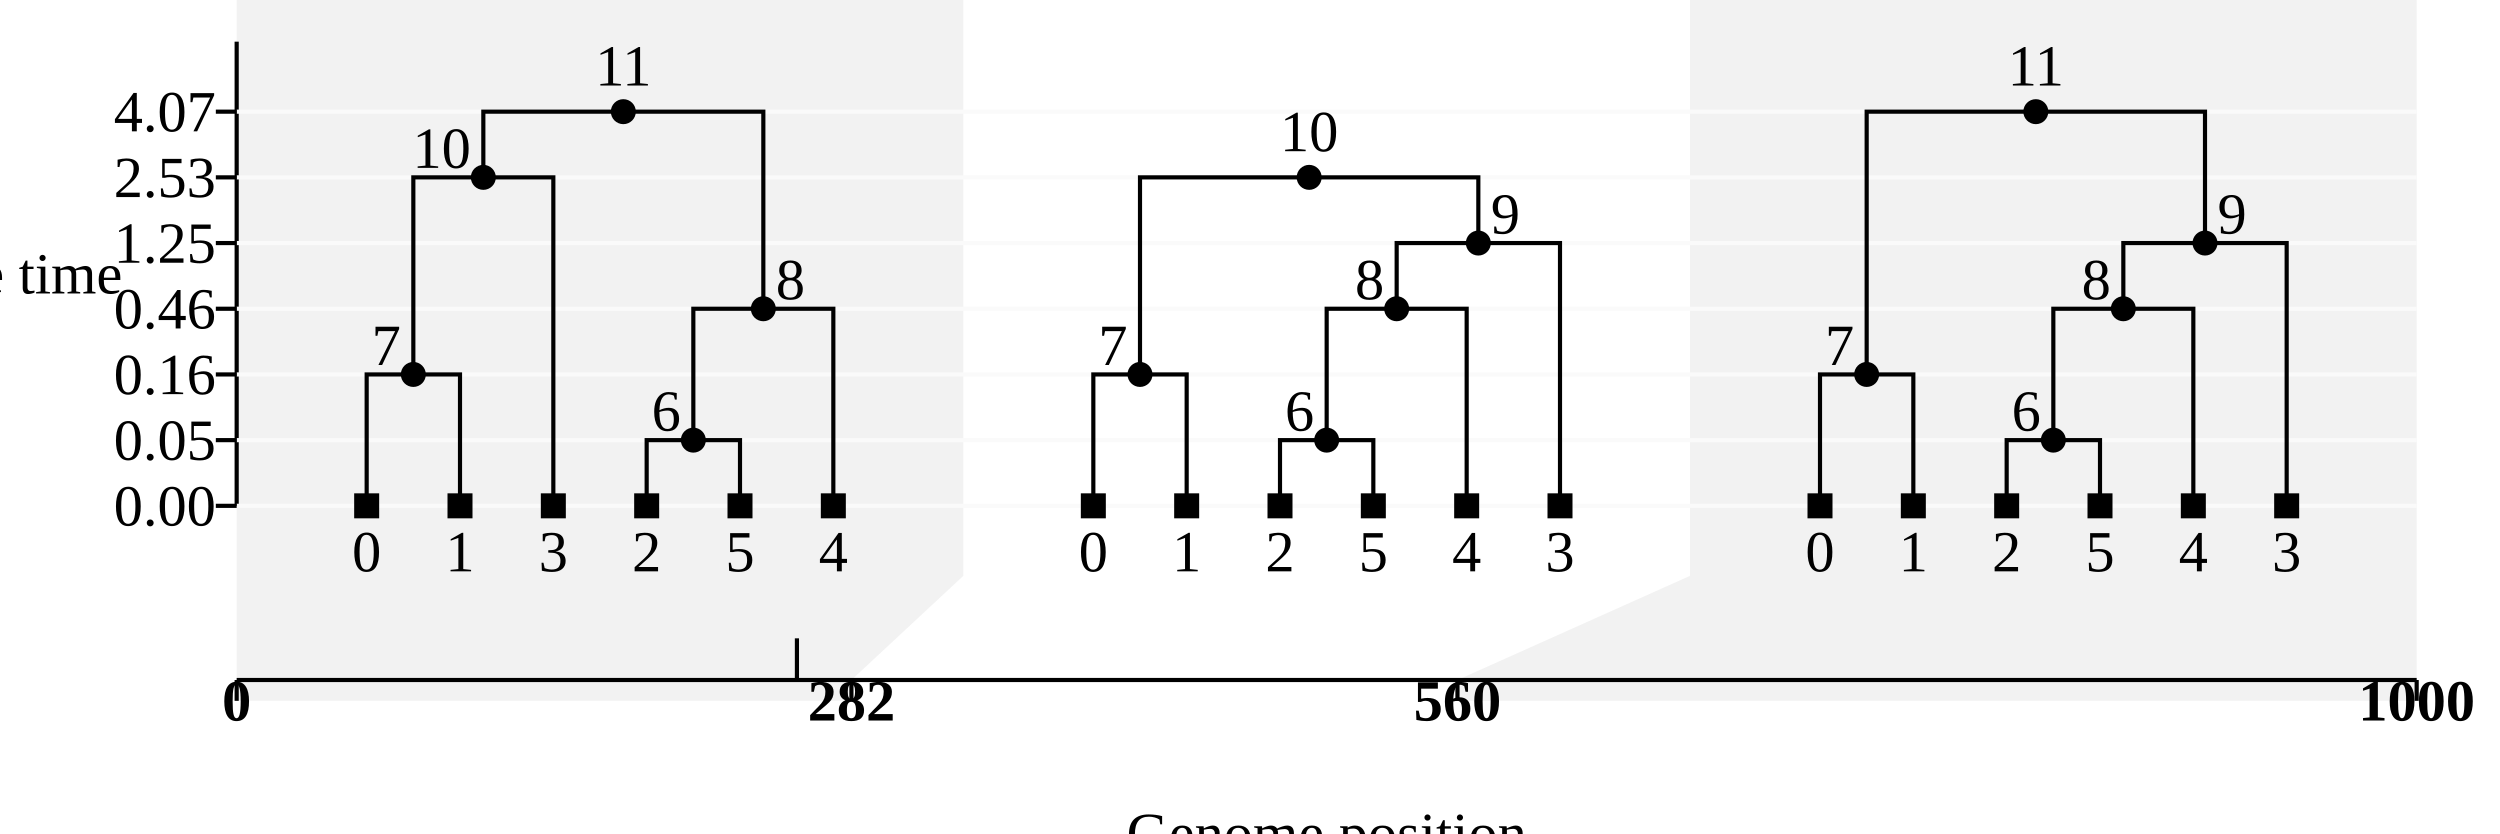
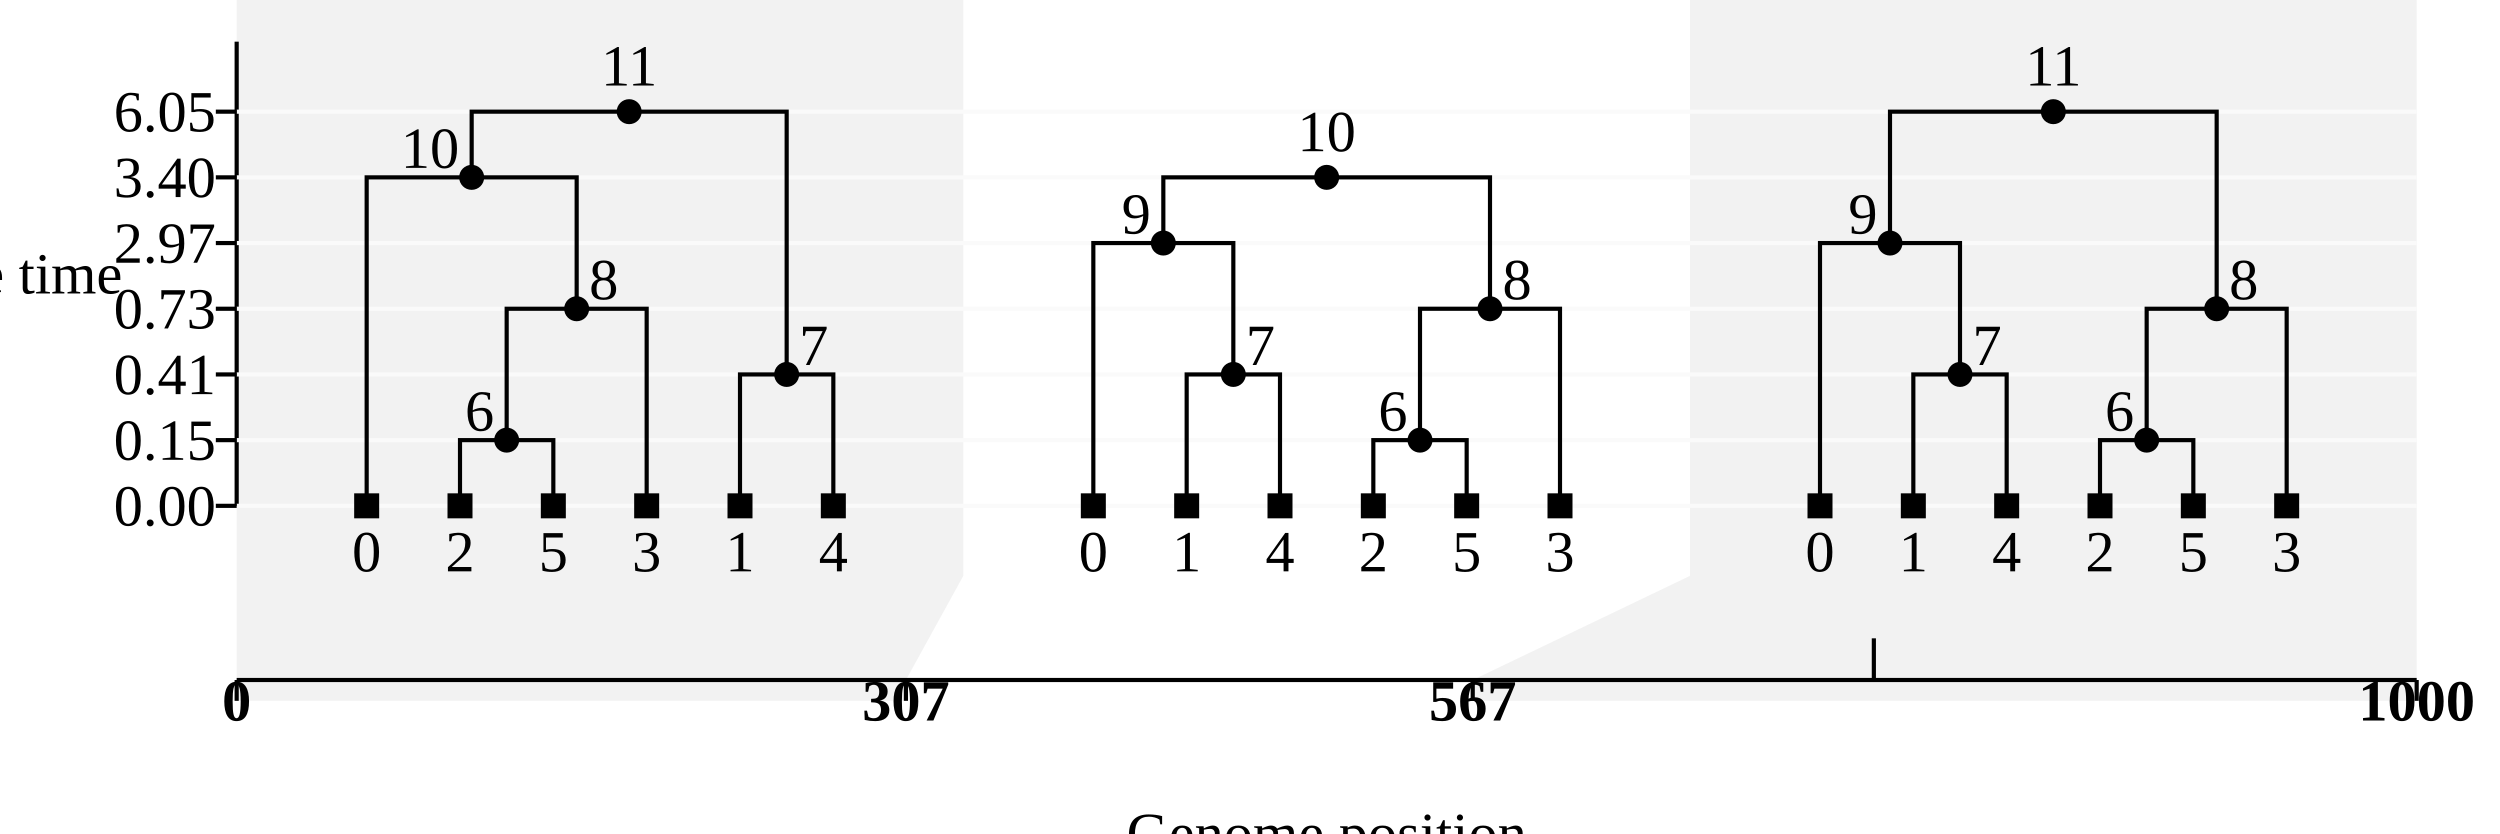
<svg xmlns="http://www.w3.org/2000/svg" baseProfile="full" height="200" version="1.1" width="600">
  <defs>
    <style type="text/css">.background path {fill: #808080; fill-opacity:0}.background path:nth-child(odd) {fill-opacity:.1}.axes {font-size: 14px}.x-axis .tick .lab {font-weight: bold}.axes, .tree {font-size: 14px; text-anchor:middle}.y-axis line.grid {stroke: #FAFAFA}.y-axis &gt; .lab text {transform: translateX(0.8em) rotate(-90deg)}.x-axis .tick g {transform: translateY(0.9em)}.x-axis &gt; .lab text {transform: translateY(-0.8em)}.axes line, .edge {stroke:black; fill:none}.node &gt; .sym {fill: black; stroke: none}.site &gt; .sym {stroke: black}.mut text {fill: red; font-style: italic}.mut.extra text {fill: hotpink}.mut line {fill: none; stroke: none}.mut .sym {fill: none; stroke: red}.mut.extra .sym {stroke: hotpink}.node .mut .sym {stroke-width: 1.5px}.tree text, .tree-sequence text {dominant-baseline: central}.plotbox .lab.lft {text-anchor: end}.plotbox .lab.rgt {text-anchor: start}.mut {display: none}</style>
  </defs>
  <g class="tree-sequence">
    <g class="background">
-       <path d="M56.8,0 l174.4,0 l0,138.2 l-26.858,25 l0,5 l-147.542,0 l0,-5 l0,-25 l0,-138.2z" />
-       <path d="M231.2,0 l174.4,0 l0,138.2 l-55.808,25 l0,5 l-145.45,0 l0,-5 l26.858,-25 l0,-138.2z" />
-       <path d="M405.6,0 l174.4,0 l0,138.2 l0,25 l0,5 l-230.208,0 l0,-5 l55.808,-25 l0,-138.2z" />
+       <path d="M56.8,0 l174.4,0 l0,138.2 l-13.778,25 l0,5 l-160.622,0 l0,-5 l0,-25 l0,-138.2z" />
+       <path d="M231.2,0 l174.4,0 l0,138.2 l-52.146,25 l0,5 l-136.032,0 l0,-5 l13.778,-25 l0,-138.2z" />
+       <path d="M405.6,0 l174.4,0 l0,138.2 l0,25 l0,5 l-226.546,0 l0,-5 l52.146,-25 l0,-138.2z" />
    </g>
    <g class="axes">
      <g class="x-axis">
        <g class="lab" transform="translate(318.4,200)">
          <text text-anchor="middle">Genome position</text>
        </g>
        <line x1="56.8" x2="580" y1="163.2" y2="163.2" />
        <g class="tick" transform="translate(56.8 163.2)">
          <line x1="0" x2="0" y1="0" y2="5" />
          <g class="lab" transform="translate(0,5)">
            <text>0</text>
          </g>
        </g>
-         <g class="tick" transform="translate(204.342 163.2)">
-           <line x1="0" x2="0" y1="0" y2="5" />
-           <g class="lab" transform="translate(0,5)">
-             <text>282</text>
-           </g>
-         </g>
-         <g class="tick" transform="translate(349.792 163.2)">
-           <line x1="0" x2="0" y1="0" y2="5" />
-           <g class="lab" transform="translate(0,5)">
-             <text>560</text>
+         <g class="tick" transform="translate(217.422 163.2)">
+           <line x1="0" x2="0" y1="0" y2="5" />
+           <g class="lab" transform="translate(0,5)">
+             <text>307</text>
+           </g>
+         </g>
+         <g class="tick" transform="translate(353.454 163.2)">
+           <line x1="0" x2="0" y1="0" y2="5" />
+           <g class="lab" transform="translate(0,5)">
+             <text>567</text>
          </g>
        </g>
        <g class="tick" transform="translate(580 163.2)">
          <line x1="0" x2="0" y1="0" y2="5" />
          <g class="lab" transform="translate(0,5)">
            <text>1000</text>
          </g>
        </g>
-         <g class="site s0" transform="translate(191.262 163.2)">
+         <g class="site s0" transform="translate(449.723 163.2)">
          <line class="sym" x1="0" x2="0" y1="0" y2="-10" />
          <g class="mut m0">
            <polyline class="sym" points="2.5,-6.5 0,-1.5 -2.5,-6.5" />
          </g>
        </g>
      </g>
      <g class="y-axis">
        <g class="lab" transform="translate(0,65.7)">
          <text text-anchor="middle">Node time</text>
        </g>
        <line x1="56.8" x2="56.8" y1="121.4" y2="10" />
        <g class="tick" transform="translate(56.8 121.4)">
          <line class="grid" x1="0" x2="523.2" y1="0" y2="0" />
          <line x1="0" x2="-5" y1="0" y2="0" />
          <g class="lab" transform="translate(-5,0)">
            <text text-anchor="end">0.00</text>
          </g>
        </g>
        <g class="tick" transform="translate(56.8 105.633)">
          <line class="grid" x1="0" x2="523.2" y1="0" y2="0" />
          <line x1="0" x2="-5" y1="0" y2="0" />
          <g class="lab" transform="translate(-5,0)">
-             <text text-anchor="end">0.05</text>
+             <text text-anchor="end">0.15</text>
          </g>
        </g>
        <g class="tick" transform="translate(56.8 89.8667)">
          <line class="grid" x1="0" x2="523.2" y1="0" y2="0" />
          <line x1="0" x2="-5" y1="0" y2="0" />
          <g class="lab" transform="translate(-5,0)">
-             <text text-anchor="end">0.16</text>
+             <text text-anchor="end">0.41</text>
          </g>
        </g>
        <g class="tick" transform="translate(56.8 74.1)">
          <line class="grid" x1="0" x2="523.2" y1="0" y2="0" />
          <line x1="0" x2="-5" y1="0" y2="0" />
          <g class="lab" transform="translate(-5,0)">
-             <text text-anchor="end">0.46</text>
+             <text text-anchor="end">0.73</text>
          </g>
        </g>
        <g class="tick" transform="translate(56.8 58.3333)">
          <line class="grid" x1="0" x2="523.2" y1="0" y2="0" />
          <line x1="0" x2="-5" y1="0" y2="0" />
          <g class="lab" transform="translate(-5,0)">
-             <text text-anchor="end">1.25</text>
+             <text text-anchor="end">2.97</text>
          </g>
        </g>
        <g class="tick" transform="translate(56.8 42.5667)">
          <line class="grid" x1="0" x2="523.2" y1="0" y2="0" />
          <line x1="0" x2="-5" y1="0" y2="0" />
          <g class="lab" transform="translate(-5,0)">
-             <text text-anchor="end">2.53</text>
+             <text text-anchor="end">3.40</text>
          </g>
        </g>
        <g class="tick" transform="translate(56.8 26.8)">
          <line class="grid" x1="0" x2="523.2" y1="0" y2="0" />
          <line x1="0" x2="-5" y1="0" y2="0" />
          <g class="lab" transform="translate(-5,0)">
-             <text text-anchor="end">4.07</text>
+             <text text-anchor="end">6.05</text>
          </g>
        </g>
      </g>
    </g>
    <g class="plotbox trees">
      <g class="tree t0" transform="translate(56.8 0)">
        <g class="plotbox">
-           <g class="node n11 p0 root" transform="translate(92.8 26.8)">
-             <g class="a11 m0 node n8 p0 s0" transform="translate(33.6 47.3)">
-               <g class="a8 i2 leaf node n4 p0 sample" transform="translate(16.8 47.3)">
-                 <path class="edge" d="M 0 0 V -47.3 H -16.8" />
+           <g class="node n11 p0 root" transform="translate(94.2 26.8)">
+             <g class="a11 node n7 p0" transform="translate(37.8 63.0667)">
+               <g class="a7 i0 leaf node n1 p0 sample" transform="translate(-11.2 31.5333)">
+                 <path class="edge" d="M 0 0 V -31.533 H 11.2" />
+                 <rect class="sym" height="6" width="6" x="-3" y="-3" />
+                 <text class="lab" transform="translate(0 11)">1</text>
+               </g>
+               <g class="a7 i2 leaf node n4 p0 sample" transform="translate(11.2 31.5333)">
+                 <path class="edge" d="M 0 0 V -31.533 H -11.2" />
                <rect class="sym" height="6" width="6" x="-3" y="-3" />
                <text class="lab" transform="translate(0 11)">4</text>
              </g>
-               <g class="a8 node n6 p0" transform="translate(-16.8 31.5333)">
-                 <g class="a6 i1 leaf node n2 p0 sample" transform="translate(-11.2 15.7667)">
-                   <path class="edge" d="M 0 0 V -15.767 H 11.2" />
-                   <rect class="sym" height="6" width="6" x="-3" y="-3" />
-                   <text class="lab" transform="translate(0 11)">2</text>
-                 </g>
-                 <g class="a6 i2 leaf node n5 p0 sample" transform="translate(11.2 15.7667)">
-                   <path class="edge" d="M 0 0 V -15.767 H -11.2" />
-                   <rect class="sym" height="6" width="6" x="-3" y="-3" />
-                   <text class="lab" transform="translate(0 11)">5</text>
-                 </g>
-                 <path class="edge" d="M 0 0 V -31.533 H 16.8" />
-                 <circle class="sym" cx="0" cy="0" r="3" />
-                 <text class="lab lft" transform="translate(-3 -7.0)">6</text>
-               </g>
-               <path class="edge" d="M 0 0 V -47.3 H -33.6" />
-               <g class="mut m0 s0 unknown_time" transform="translate(0 -23.65)">
-                 <line x1="0" x2="0" y1="0" y2="23.65" />
-                 <path class="sym" d="M -3,-3 l 6,6 M -3,3 l 6,-6" />
-                 <text class="lab rgt" transform="translate(5 0)">0</text>
-               </g>
-               <circle class="sym" cx="0" cy="0" r="3" />
-               <text class="lab rgt" transform="translate(3 -7.0)">8</text>
-             </g>
-             <g class="a11 node n10 p0" transform="translate(-33.6 15.7667)">
-               <g class="a10 i1 leaf node n3 p0 sample" transform="translate(16.8 78.8333)">
-                 <path class="edge" d="M 0 0 V -78.833 H -16.8" />
-                 <rect class="sym" height="6" width="6" x="-3" y="-3" />
-                 <text class="lab" transform="translate(0 11)">3</text>
-               </g>
-               <g class="a10 node n7 p0" transform="translate(-16.8 47.3)">
-                 <g class="a7 i0 leaf node n0 p0 sample" transform="translate(-11.2 31.5333)">
-                   <path class="edge" d="M 0 0 V -31.533 H 11.2" />
-                   <rect class="sym" height="6" width="6" x="-3" y="-3" />
-                   <text class="lab" transform="translate(0 11)">0</text>
-                 </g>
-                 <g class="a7 i0 leaf node n1 p0 sample" transform="translate(11.2 31.5333)">
-                   <path class="edge" d="M 0 0 V -31.533 H -11.2" />
-                   <rect class="sym" height="6" width="6" x="-3" y="-3" />
-                   <text class="lab" transform="translate(0 11)">1</text>
-                 </g>
-                 <path class="edge" d="M 0 0 V -47.3 H 16.8" />
-                 <circle class="sym" cx="0" cy="0" r="3" />
-                 <text class="lab lft" transform="translate(-3 -7.0)">7</text>
-               </g>
-               <path class="edge" d="M 0 0 V -15.767 H 33.6" />
-               <circle class="sym" cx="0" cy="0" r="3" />
-               <text class="lab lft" transform="translate(-3 -7.0)">10</text>
-             </g>
-             <circle class="sym" cx="0" cy="0" r="3" />
-             <text class="lab" transform="translate(0 -11)">11</text>
-           </g>
-         </g>
-       </g>
-       <g class="tree t1" transform="translate(231.2 0)">
-         <g class="plotbox">
-           <g class="node n10 p0 root" transform="translate(83 42.5667)">
-             <g class="a10 node n7 p0" transform="translate(-40.6 47.3)">
-               <g class="a7 i0 leaf node n0 p0 sample" transform="translate(-11.2 31.5333)">
-                 <path class="edge" d="M 0 0 V -31.533 H 11.2" />
+               <path class="edge" d="M 0 0 V -63.067 H -37.8" />
+               <circle class="sym" cx="0" cy="0" r="3" />
+               <text class="lab rgt" transform="translate(3 -7.0)">7</text>
+             </g>
+             <g class="a11 node n10 p0" transform="translate(-37.8 15.7667)">
+               <g class="a10 i0 leaf node n0 p0 sample" transform="translate(-25.2 78.8333)">
+                 <path class="edge" d="M 0 0 V -78.833 H 25.2" />
                <rect class="sym" height="6" width="6" x="-3" y="-3" />
                <text class="lab" transform="translate(0 11)">0</text>
              </g>
-               <g class="a7 i0 leaf node n1 p0 sample" transform="translate(11.2 31.5333)">
-                 <path class="edge" d="M 0 0 V -31.533 H -11.2" />
-                 <rect class="sym" height="6" width="6" x="-3" y="-3" />
-                 <text class="lab" transform="translate(0 11)">1</text>
-               </g>
-               <path class="edge" d="M 0 0 V -47.3 H 40.6" />
-               <circle class="sym" cx="0" cy="0" r="3" />
-               <text class="lab lft" transform="translate(-3 -7.0)">7</text>
-             </g>
-             <g class="a10 node n9 p0" transform="translate(40.6 15.7667)">
-               <g class="a9 i1 leaf node n3 p0 sample" transform="translate(19.6 63.0667)">
-                 <path class="edge" d="M 0 0 V -63.067 H -19.6" />
-                 <rect class="sym" height="6" width="6" x="-3" y="-3" />
-                 <text class="lab" transform="translate(0 11)">3</text>
-               </g>
-               <g class="a9 node n8 p0" transform="translate(-19.6 15.7667)">
-                 <g class="a8 i2 leaf node n4 p0 sample" transform="translate(16.8 47.3)">
+               <g class="a10 node n8 p0" transform="translate(25.2 31.5333)">
+                 <g class="a8 i1 leaf node n3 p0 sample" transform="translate(16.8 47.3)">
                  <path class="edge" d="M 0 0 V -47.3 H -16.8" />
                  <rect class="sym" height="6" width="6" x="-3" y="-3" />
-                   <text class="lab" transform="translate(0 11)">4</text>
+                   <text class="lab" transform="translate(0 11)">3</text>
                </g>
                <g class="a8 node n6 p0" transform="translate(-16.8 31.5333)">
                  <g class="a6 i1 leaf node n2 p0 sample" transform="translate(-11.2 15.7667)">
                    <path class="edge" d="M 0 0 V -15.767 H 11.2" />
                    <rect class="sym" height="6" width="6" x="-3" y="-3" />
                    <text class="lab" transform="translate(0 11)">2</text>
                  </g>
                  <g class="a6 i2 leaf node n5 p0 sample" transform="translate(11.2 15.7667)">
                    <path class="edge" d="M 0 0 V -15.767 H -11.2" />
                    <rect class="sym" height="6" width="6" x="-3" y="-3" />
                    <text class="lab" transform="translate(0 11)">5</text>
                  </g>
                  <path class="edge" d="M 0 0 V -31.533 H 16.8" />
                  <circle class="sym" cx="0" cy="0" r="3" />
                  <text class="lab lft" transform="translate(-3 -7.0)">6</text>
                </g>
-                 <path class="edge" d="M 0 0 V -15.767 H 19.6" />
-                 <circle class="sym" cx="0" cy="0" r="3" />
-                 <text class="lab lft" transform="translate(-3 -7.0)">8</text>
-               </g>
-               <path class="edge" d="M 0 0 V -15.767 H -40.6" />
-               <circle class="sym" cx="0" cy="0" r="3" />
-               <text class="lab rgt" transform="translate(3 -7.0)">9</text>
+                 <path class="edge" d="M 0 0 V -31.533 H -25.2" />
+                 <circle class="sym" cx="0" cy="0" r="3" />
+                 <text class="lab rgt" transform="translate(3 -7.0)">8</text>
+               </g>
+               <path class="edge" d="M 0 0 V -15.767 H 37.8" />
+               <circle class="sym" cx="0" cy="0" r="3" />
+               <text class="lab lft" transform="translate(-3 -7.0)">10</text>
+             </g>
+             <circle class="sym" cx="0" cy="0" r="3" />
+             <text class="lab" transform="translate(0 -11)">11</text>
+           </g>
+         </g>
+       </g>
+       <g class="tree t1" transform="translate(231.2 0)">
+         <g class="plotbox">
+           <g class="node n10 p0 root" transform="translate(87.2 42.5667)">
+             <g class="a10 node n8 p0" transform="translate(39.2 31.5333)">
+               <g class="a8 i1 leaf node n3 p0 sample" transform="translate(16.8 47.3)">
+                 <path class="edge" d="M 0 0 V -47.3 H -16.8" />
+                 <rect class="sym" height="6" width="6" x="-3" y="-3" />
+                 <text class="lab" transform="translate(0 11)">3</text>
+               </g>
+               <g class="a8 node n6 p0" transform="translate(-16.8 31.5333)">
+                 <g class="a6 i1 leaf node n2 p0 sample" transform="translate(-11.2 15.7667)">
+                   <path class="edge" d="M 0 0 V -15.767 H 11.2" />
+                   <rect class="sym" height="6" width="6" x="-3" y="-3" />
+                   <text class="lab" transform="translate(0 11)">2</text>
+                 </g>
+                 <g class="a6 i2 leaf node n5 p0 sample" transform="translate(11.2 15.7667)">
+                   <path class="edge" d="M 0 0 V -15.767 H -11.2" />
+                   <rect class="sym" height="6" width="6" x="-3" y="-3" />
+                   <text class="lab" transform="translate(0 11)">5</text>
+                 </g>
+                 <path class="edge" d="M 0 0 V -31.533 H 16.8" />
+                 <circle class="sym" cx="0" cy="0" r="3" />
+                 <text class="lab lft" transform="translate(-3 -7.0)">6</text>
+               </g>
+               <path class="edge" d="M 0 0 V -31.533 H -39.2" />
+               <circle class="sym" cx="0" cy="0" r="3" />
+               <text class="lab rgt" transform="translate(3 -7.0)">8</text>
+             </g>
+             <g class="a10 node n9 p0" transform="translate(-39.2 15.7667)">
+               <g class="a9 i0 leaf node n0 p0 sample" transform="translate(-16.8 63.0667)">
+                 <path class="edge" d="M 0 0 V -63.067 H 16.8" />
+                 <rect class="sym" height="6" width="6" x="-3" y="-3" />
+                 <text class="lab" transform="translate(0 11)">0</text>
+               </g>
+               <g class="a9 node n7 p0" transform="translate(16.8 31.5333)">
+                 <g class="a7 i0 leaf node n1 p0 sample" transform="translate(-11.2 31.5333)">
+                   <path class="edge" d="M 0 0 V -31.533 H 11.2" />
+                   <rect class="sym" height="6" width="6" x="-3" y="-3" />
+                   <text class="lab" transform="translate(0 11)">1</text>
+                 </g>
+                 <g class="a7 i2 leaf node n4 p0 sample" transform="translate(11.2 31.5333)">
+                   <path class="edge" d="M 0 0 V -31.533 H -11.2" />
+                   <rect class="sym" height="6" width="6" x="-3" y="-3" />
+                   <text class="lab" transform="translate(0 11)">4</text>
+                 </g>
+                 <path class="edge" d="M 0 0 V -31.533 H -16.8" />
+                 <circle class="sym" cx="0" cy="0" r="3" />
+                 <text class="lab rgt" transform="translate(3 -7.0)">7</text>
+               </g>
+               <path class="edge" d="M 0 0 V -15.767 H 39.2" />
+               <circle class="sym" cx="0" cy="0" r="3" />
+               <text class="lab lft" transform="translate(-3 -7.0)">9</text>
            </g>
            <circle class="sym" cx="0" cy="0" r="3" />
            <text class="lab" transform="translate(0 -11)">10</text>
          </g>
        </g>
      </g>
      <g class="tree t2" transform="translate(405.6 0)">
        <g class="plotbox">
-           <g class="node n11 p0 root" transform="translate(83 26.8)">
-             <g class="a11 node n7 p0" transform="translate(-40.6 63.0667)">
-               <g class="a7 i0 leaf node n0 p0 sample" transform="translate(-11.2 31.5333)">
-                 <path class="edge" d="M 0 0 V -31.533 H 11.2" />
+           <g class="node n11 p0 root" transform="translate(87.2 26.8)">
+             <g class="a11 m0 node n8 p0 s0" transform="translate(39.2 47.3)">
+               <g class="a8 i1 leaf node n3 p0 sample" transform="translate(16.8 47.3)">
+                 <path class="edge" d="M 0 0 V -47.3 H -16.8" />
+                 <rect class="sym" height="6" width="6" x="-3" y="-3" />
+                 <text class="lab" transform="translate(0 11)">3</text>
+               </g>
+               <g class="a8 node n6 p0" transform="translate(-16.8 31.5333)">
+                 <g class="a6 i1 leaf node n2 p0 sample" transform="translate(-11.2 15.7667)">
+                   <path class="edge" d="M 0 0 V -15.767 H 11.2" />
+                   <rect class="sym" height="6" width="6" x="-3" y="-3" />
+                   <text class="lab" transform="translate(0 11)">2</text>
+                 </g>
+                 <g class="a6 i2 leaf node n5 p0 sample" transform="translate(11.2 15.7667)">
+                   <path class="edge" d="M 0 0 V -15.767 H -11.2" />
+                   <rect class="sym" height="6" width="6" x="-3" y="-3" />
+                   <text class="lab" transform="translate(0 11)">5</text>
+                 </g>
+                 <path class="edge" d="M 0 0 V -31.533 H 16.8" />
+                 <circle class="sym" cx="0" cy="0" r="3" />
+                 <text class="lab lft" transform="translate(-3 -7.0)">6</text>
+               </g>
+               <path class="edge" d="M 0 0 V -47.3 H -39.2" />
+               <g class="mut m0 s0 unknown_time" transform="translate(0 -23.65)">
+                 <line x1="0" x2="0" y1="0" y2="23.65" />
+                 <path class="sym" d="M -3,-3 l 6,6 M -3,3 l 6,-6" />
+                 <text class="lab rgt" transform="translate(5 0)">0</text>
+               </g>
+               <circle class="sym" cx="0" cy="0" r="3" />
+               <text class="lab rgt" transform="translate(3 -7.0)">8</text>
+             </g>
+             <g class="a11 node n9 p0" transform="translate(-39.2 31.5333)">
+               <g class="a9 i0 leaf node n0 p0 sample" transform="translate(-16.8 63.0667)">
+                 <path class="edge" d="M 0 0 V -63.067 H 16.8" />
                <rect class="sym" height="6" width="6" x="-3" y="-3" />
                <text class="lab" transform="translate(0 11)">0</text>
              </g>
-               <g class="a7 i0 leaf node n1 p0 sample" transform="translate(11.2 31.5333)">
-                 <path class="edge" d="M 0 0 V -31.533 H -11.2" />
-                 <rect class="sym" height="6" width="6" x="-3" y="-3" />
-                 <text class="lab" transform="translate(0 11)">1</text>
-               </g>
-               <path class="edge" d="M 0 0 V -63.067 H 40.6" />
-               <circle class="sym" cx="0" cy="0" r="3" />
-               <text class="lab lft" transform="translate(-3 -7.0)">7</text>
-             </g>
-             <g class="a11 node n9 p0" transform="translate(40.6 31.5333)">
-               <g class="a9 i1 leaf node n3 p0 sample" transform="translate(19.6 63.0667)">
-                 <path class="edge" d="M 0 0 V -63.067 H -19.6" />
-                 <rect class="sym" height="6" width="6" x="-3" y="-3" />
-                 <text class="lab" transform="translate(0 11)">3</text>
-               </g>
-               <g class="a9 node n8 p0" transform="translate(-19.6 15.7667)">
-                 <g class="a8 i2 leaf node n4 p0 sample" transform="translate(16.8 47.3)">
-                   <path class="edge" d="M 0 0 V -47.3 H -16.8" />
+               <g class="a9 node n7 p0" transform="translate(16.8 31.5333)">
+                 <g class="a7 i0 leaf node n1 p0 sample" transform="translate(-11.2 31.5333)">
+                   <path class="edge" d="M 0 0 V -31.533 H 11.2" />
+                   <rect class="sym" height="6" width="6" x="-3" y="-3" />
+                   <text class="lab" transform="translate(0 11)">1</text>
+                 </g>
+                 <g class="a7 i2 leaf node n4 p0 sample" transform="translate(11.2 31.5333)">
+                   <path class="edge" d="M 0 0 V -31.533 H -11.2" />
                  <rect class="sym" height="6" width="6" x="-3" y="-3" />
                  <text class="lab" transform="translate(0 11)">4</text>
                </g>
-                 <g class="a8 node n6 p0" transform="translate(-16.8 31.5333)">
-                   <g class="a6 i1 leaf node n2 p0 sample" transform="translate(-11.2 15.7667)">
-                     <path class="edge" d="M 0 0 V -15.767 H 11.2" />
-                     <rect class="sym" height="6" width="6" x="-3" y="-3" />
-                     <text class="lab" transform="translate(0 11)">2</text>
-                   </g>
-                   <g class="a6 i2 leaf node n5 p0 sample" transform="translate(11.2 15.7667)">
-                     <path class="edge" d="M 0 0 V -15.767 H -11.2" />
-                     <rect class="sym" height="6" width="6" x="-3" y="-3" />
-                     <text class="lab" transform="translate(0 11)">5</text>
-                   </g>
-                   <path class="edge" d="M 0 0 V -31.533 H 16.8" />
-                   <circle class="sym" cx="0" cy="0" r="3" />
-                   <text class="lab lft" transform="translate(-3 -7.0)">6</text>
-                 </g>
-                 <path class="edge" d="M 0 0 V -15.767 H 19.6" />
-                 <circle class="sym" cx="0" cy="0" r="3" />
-                 <text class="lab lft" transform="translate(-3 -7.0)">8</text>
-               </g>
-               <path class="edge" d="M 0 0 V -31.533 H -40.6" />
-               <circle class="sym" cx="0" cy="0" r="3" />
-               <text class="lab rgt" transform="translate(3 -7.0)">9</text>
+                 <path class="edge" d="M 0 0 V -31.533 H -16.8" />
+                 <circle class="sym" cx="0" cy="0" r="3" />
+                 <text class="lab rgt" transform="translate(3 -7.0)">7</text>
+               </g>
+               <path class="edge" d="M 0 0 V -31.533 H 39.2" />
+               <circle class="sym" cx="0" cy="0" r="3" />
+               <text class="lab lft" transform="translate(-3 -7.0)">9</text>
            </g>
            <circle class="sym" cx="0" cy="0" r="3" />
            <text class="lab" transform="translate(0 -11)">11</text>
          </g>
        </g>
      </g>
    </g>
  </g>
</svg>
